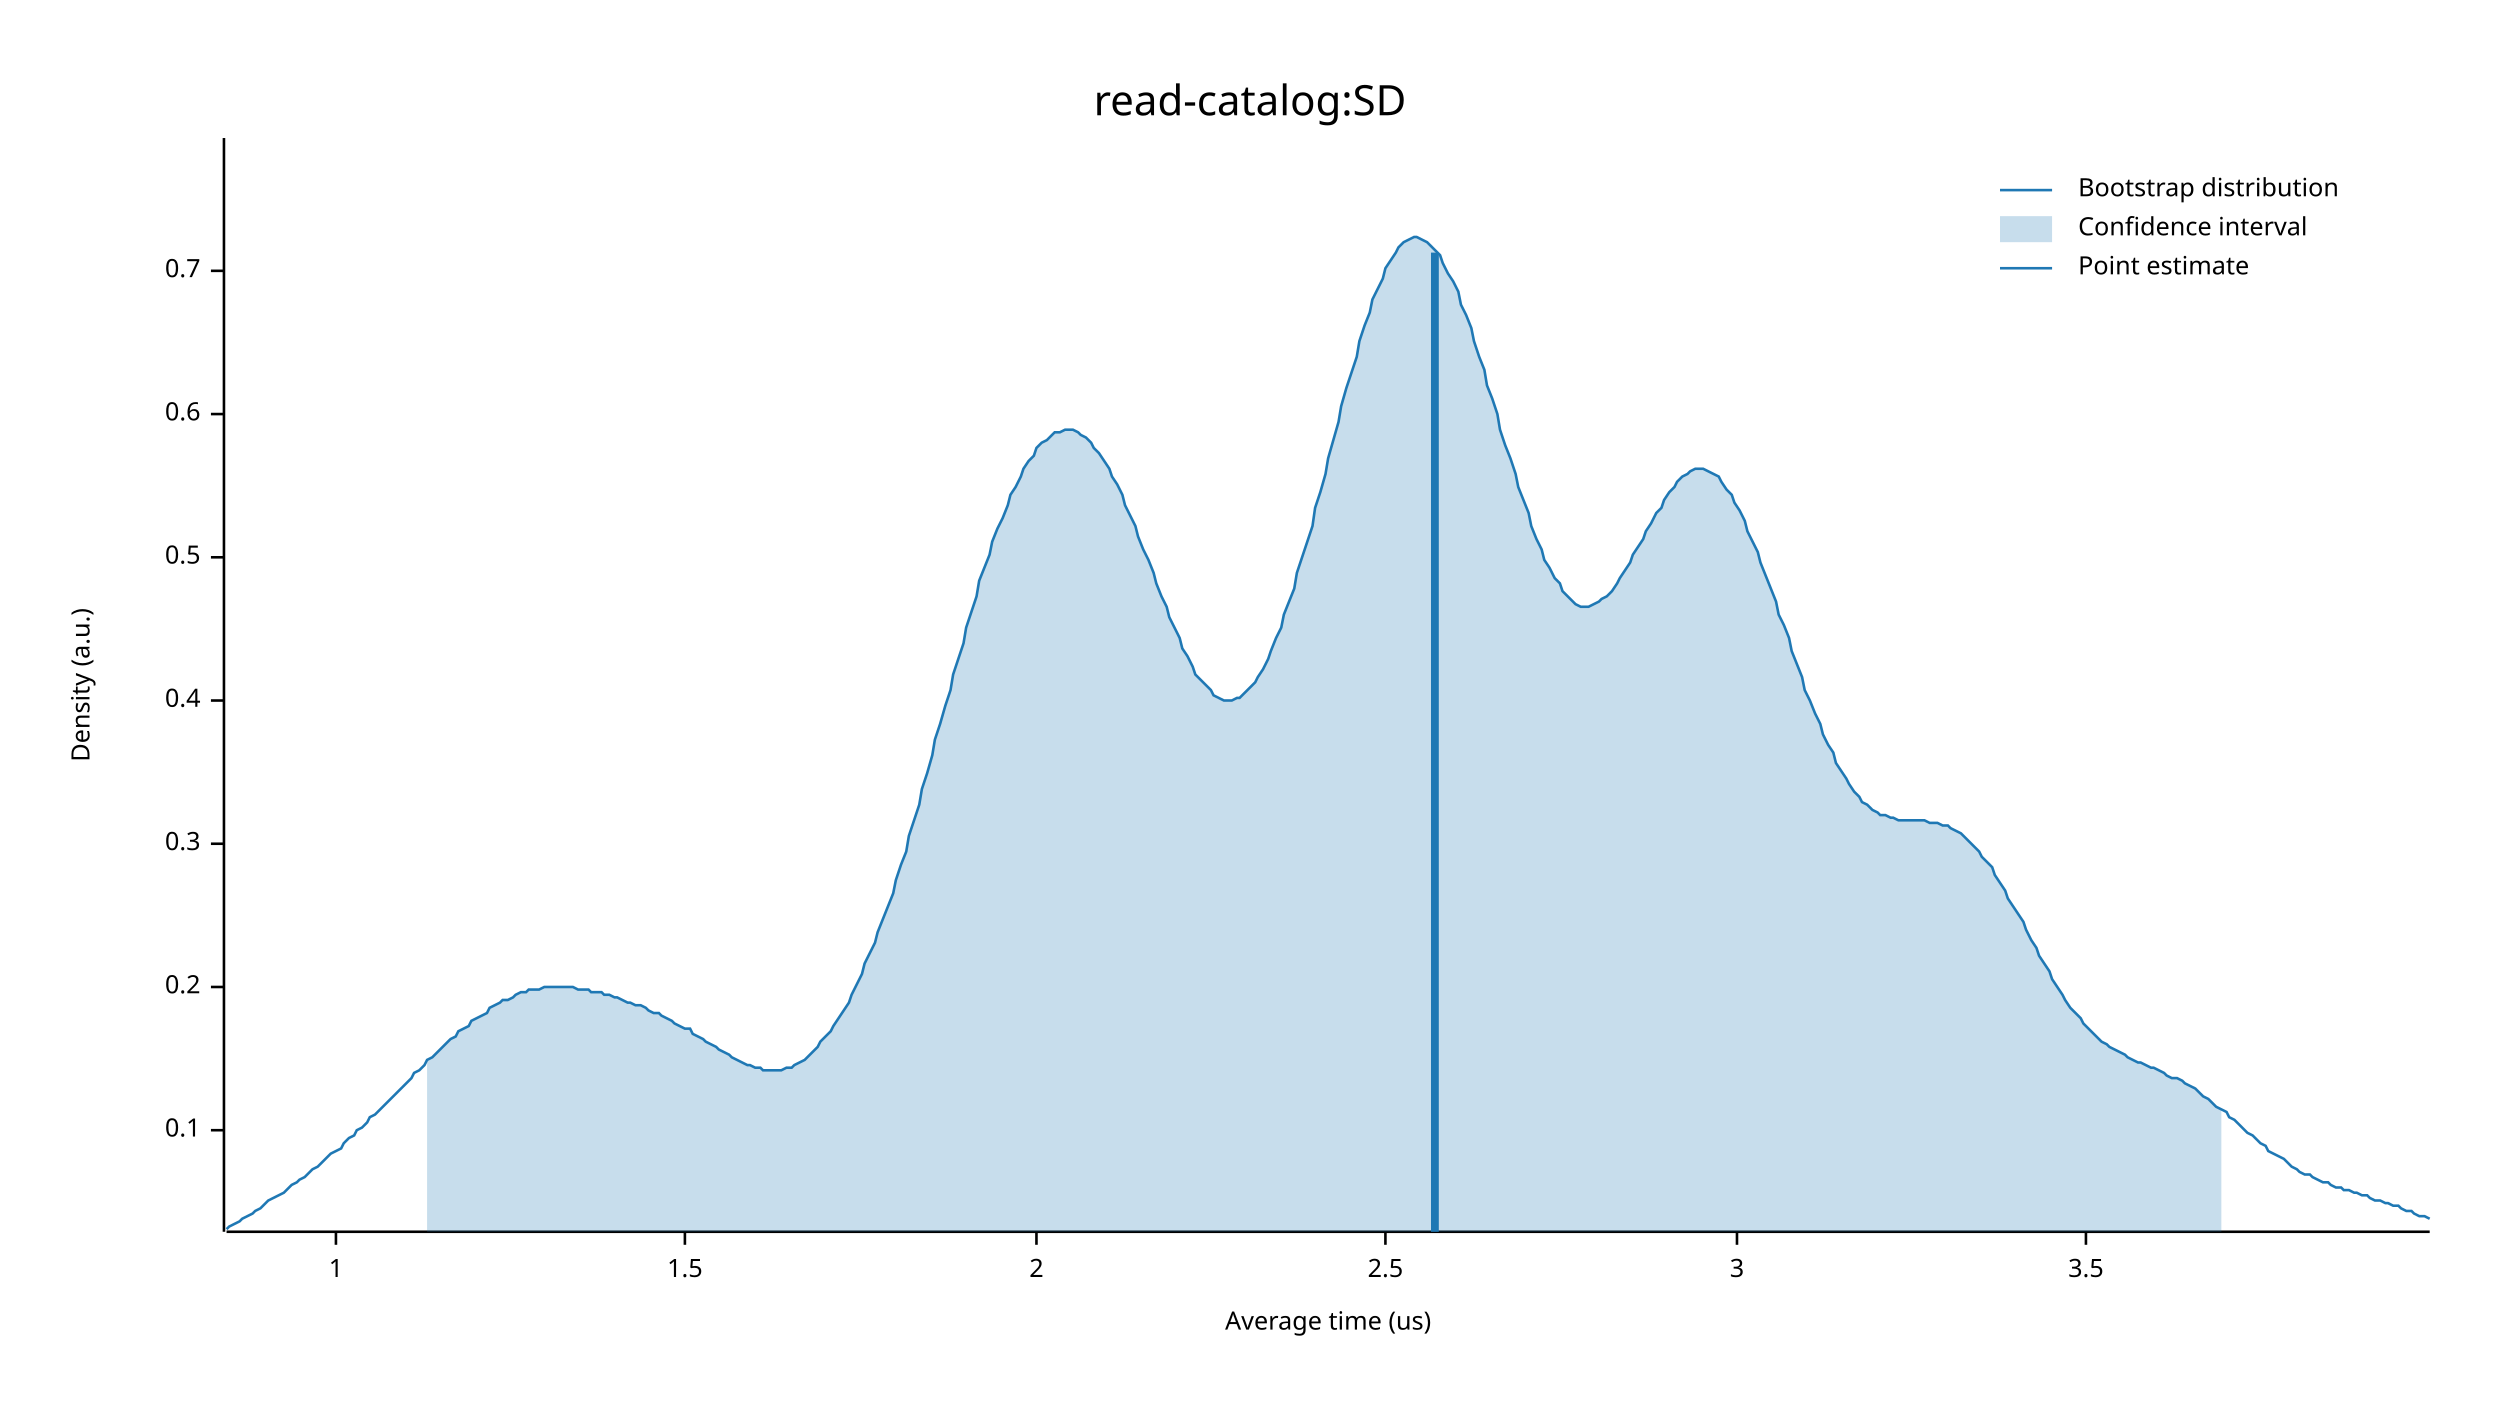
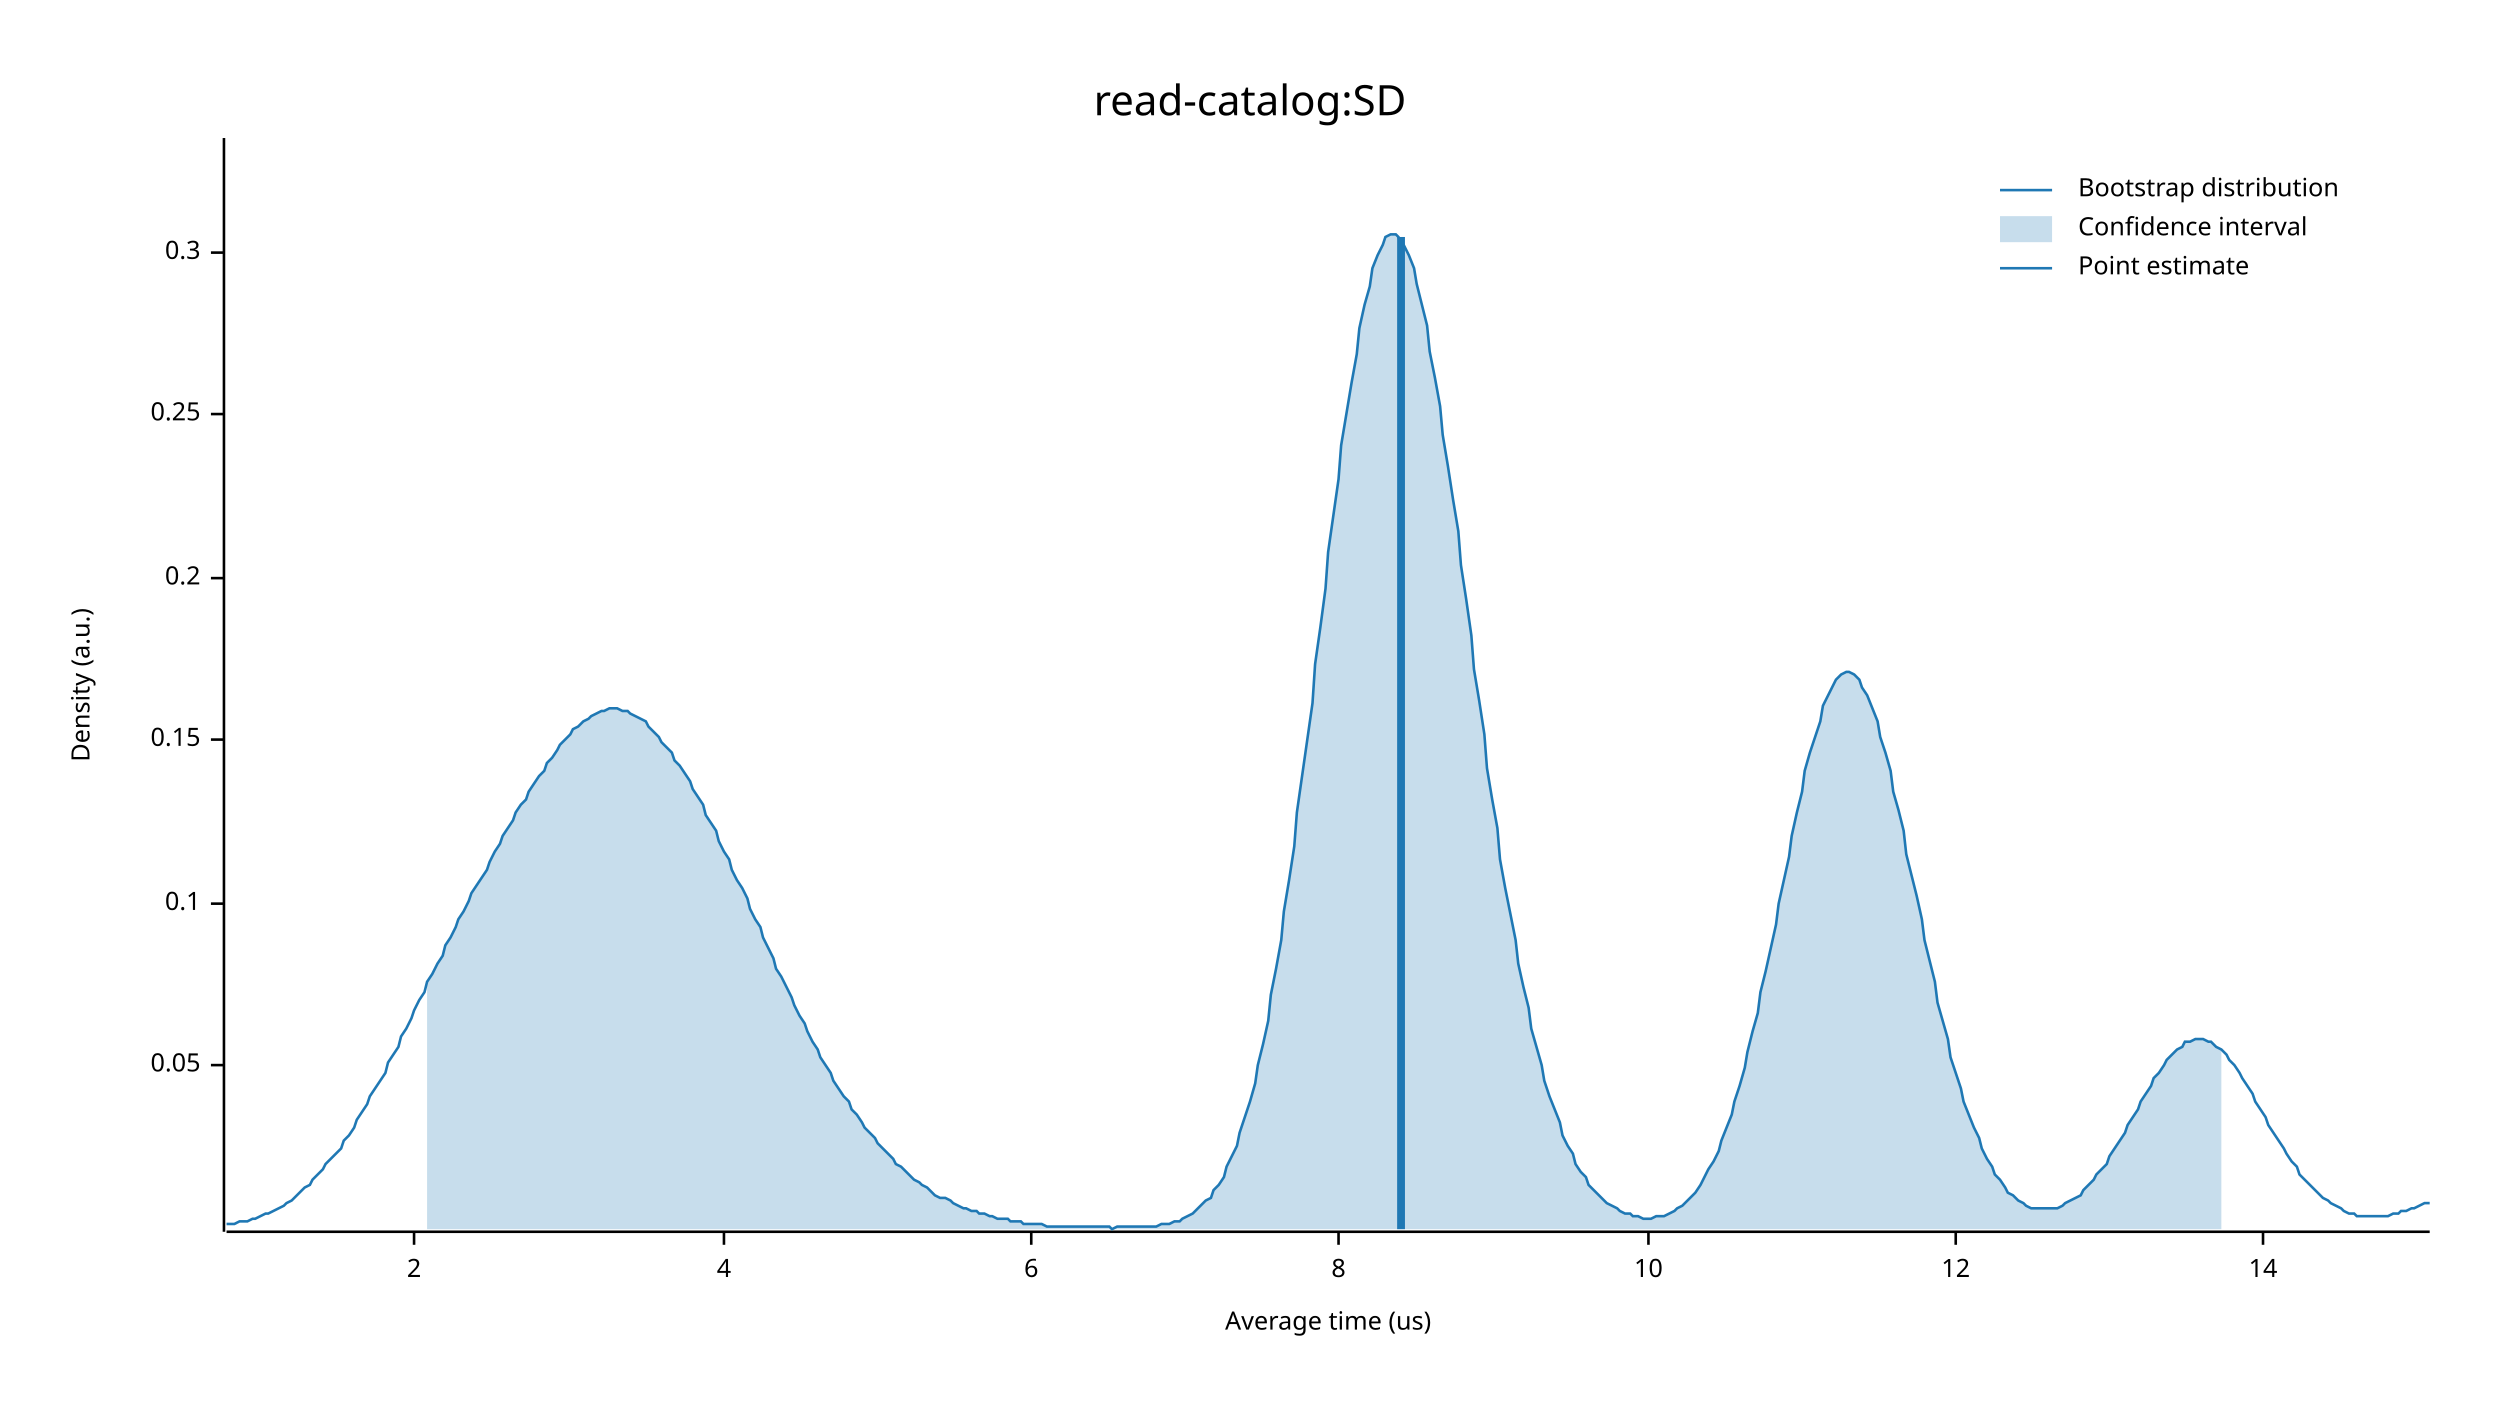
<svg xmlns="http://www.w3.org/2000/svg" width="960" height="540" viewBox="0 0 960 540">
  <text x="480" y="32" dy="0.76em" text-anchor="middle" font-family="sans-serif" font-size="16.129" opacity="1" fill="#000000">
read-catalog:SD
</text>
  <text x="27" y="263" dy="0.76em" text-anchor="middle" font-family="sans-serif" font-size="9.677" opacity="1" fill="#000000" transform="rotate(270, 27, 263)">
Density (a.u.)
</text>
  <text x="510" y="513" dy="-0.5ex" text-anchor="middle" font-family="sans-serif" font-size="9.677" opacity="1" fill="#000000">
Average time (us)
</text>
  <polyline fill="none" opacity="1" stroke="#000000" stroke-width="1" points="86,53 86,473 " />
-   <text x="77" y="434" dy="0.5ex" text-anchor="end" font-family="sans-serif" font-size="9.677" opacity="1" fill="#000000">
+   <text x="77" y="409" dy="0.5ex" text-anchor="end" font-family="sans-serif" font-size="9.677" opacity="1" fill="#000000">
+ 0.05
+ </text>
+   <polyline fill="none" opacity="1" stroke="#000000" stroke-width="1" points="81,409 86,409 " />
+   <text x="77" y="347" dy="0.5ex" text-anchor="end" font-family="sans-serif" font-size="9.677" opacity="1" fill="#000000">
0.1
</text>
-   <polyline fill="none" opacity="1" stroke="#000000" stroke-width="1" points="81,434 86,434 " />
-   <text x="77" y="379" dy="0.5ex" text-anchor="end" font-family="sans-serif" font-size="9.677" opacity="1" fill="#000000">
+   <polyline fill="none" opacity="1" stroke="#000000" stroke-width="1" points="81,347 86,347 " />
+   <text x="77" y="284" dy="0.5ex" text-anchor="end" font-family="sans-serif" font-size="9.677" opacity="1" fill="#000000">
+ 0.15
+ </text>
+   <polyline fill="none" opacity="1" stroke="#000000" stroke-width="1" points="81,284 86,284 " />
+   <text x="77" y="222" dy="0.5ex" text-anchor="end" font-family="sans-serif" font-size="9.677" opacity="1" fill="#000000">
0.2
</text>
-   <polyline fill="none" opacity="1" stroke="#000000" stroke-width="1" points="81,379 86,379 " />
-   <text x="77" y="324" dy="0.5ex" text-anchor="end" font-family="sans-serif" font-size="9.677" opacity="1" fill="#000000">
+   <polyline fill="none" opacity="1" stroke="#000000" stroke-width="1" points="81,222 86,222 " />
+   <text x="77" y="159" dy="0.5ex" text-anchor="end" font-family="sans-serif" font-size="9.677" opacity="1" fill="#000000">
+ 0.25
+ </text>
+   <polyline fill="none" opacity="1" stroke="#000000" stroke-width="1" points="81,159 86,159 " />
+   <text x="77" y="97" dy="0.5ex" text-anchor="end" font-family="sans-serif" font-size="9.677" opacity="1" fill="#000000">
0.3
</text>
-   <polyline fill="none" opacity="1" stroke="#000000" stroke-width="1" points="81,324 86,324 " />
-   <text x="77" y="269" dy="0.5ex" text-anchor="end" font-family="sans-serif" font-size="9.677" opacity="1" fill="#000000">
- 0.4
- </text>
-   <polyline fill="none" opacity="1" stroke="#000000" stroke-width="1" points="81,269 86,269 " />
-   <text x="77" y="214" dy="0.5ex" text-anchor="end" font-family="sans-serif" font-size="9.677" opacity="1" fill="#000000">
- 0.5
- </text>
-   <polyline fill="none" opacity="1" stroke="#000000" stroke-width="1" points="81,214 86,214 " />
-   <text x="77" y="159" dy="0.5ex" text-anchor="end" font-family="sans-serif" font-size="9.677" opacity="1" fill="#000000">
- 0.6
- </text>
-   <polyline fill="none" opacity="1" stroke="#000000" stroke-width="1" points="81,159 86,159 " />
-   <text x="77" y="104" dy="0.5ex" text-anchor="end" font-family="sans-serif" font-size="9.677" opacity="1" fill="#000000">
- 0.7
- </text>
-   <polyline fill="none" opacity="1" stroke="#000000" stroke-width="1" points="81,104 86,104 " />
+   <polyline fill="none" opacity="1" stroke="#000000" stroke-width="1" points="81,97 86,97 " />
  <polyline fill="none" opacity="1" stroke="#000000" stroke-width="1" points="87,473 933,473 " />
-   <text x="129" y="483" dy="0.76em" text-anchor="middle" font-family="sans-serif" font-size="9.677" opacity="1" fill="#000000">
- 1
- </text>
-   <polyline fill="none" opacity="1" stroke="#000000" stroke-width="1" points="129,473 129,478 " />
-   <text x="263" y="483" dy="0.76em" text-anchor="middle" font-family="sans-serif" font-size="9.677" opacity="1" fill="#000000">
- 1.5
- </text>
-   <polyline fill="none" opacity="1" stroke="#000000" stroke-width="1" points="263,473 263,478 " />
-   <text x="398" y="483" dy="0.76em" text-anchor="middle" font-family="sans-serif" font-size="9.677" opacity="1" fill="#000000">
+   <text x="159" y="483" dy="0.76em" text-anchor="middle" font-family="sans-serif" font-size="9.677" opacity="1" fill="#000000">
2
</text>
-   <polyline fill="none" opacity="1" stroke="#000000" stroke-width="1" points="398,473 398,478 " />
-   <text x="532" y="483" dy="0.76em" text-anchor="middle" font-family="sans-serif" font-size="9.677" opacity="1" fill="#000000">
- 2.5
+   <polyline fill="none" opacity="1" stroke="#000000" stroke-width="1" points="159,473 159,478 " />
+   <text x="278" y="483" dy="0.76em" text-anchor="middle" font-family="sans-serif" font-size="9.677" opacity="1" fill="#000000">
+ 4
</text>
-   <polyline fill="none" opacity="1" stroke="#000000" stroke-width="1" points="532,473 532,478 " />
-   <text x="667" y="483" dy="0.76em" text-anchor="middle" font-family="sans-serif" font-size="9.677" opacity="1" fill="#000000">
- 3
+   <polyline fill="none" opacity="1" stroke="#000000" stroke-width="1" points="278,473 278,478 " />
+   <text x="396" y="483" dy="0.76em" text-anchor="middle" font-family="sans-serif" font-size="9.677" opacity="1" fill="#000000">
+ 6
</text>
-   <polyline fill="none" opacity="1" stroke="#000000" stroke-width="1" points="667,473 667,478 " />
-   <text x="801" y="483" dy="0.76em" text-anchor="middle" font-family="sans-serif" font-size="9.677" opacity="1" fill="#000000">
- 3.5
+   <polyline fill="none" opacity="1" stroke="#000000" stroke-width="1" points="396,473 396,478 " />
+   <text x="514" y="483" dy="0.76em" text-anchor="middle" font-family="sans-serif" font-size="9.677" opacity="1" fill="#000000">
+ 8
</text>
-   <polyline fill="none" opacity="1" stroke="#000000" stroke-width="1" points="801,473 801,478 " />
-   <polyline fill="none" opacity="1" stroke="#1F78B4" stroke-width="1" points="87,472 88,471 90,470 92,469 93,468 95,467 97,466 98,465 100,464 102,462 103,461 105,460 107,459 109,458 110,457 112,455 114,454 115,453 117,452 119,450 120,449 122,448 124,446 125,445 127,443 129,442 131,441 132,439 134,437 136,436 137,434 139,433 141,431 142,429 144,428 146,426 148,424 149,423 151,421 153,419 154,418 156,416 158,414 159,412 161,411 163,409 164,407 166,406 168,404 170,402 171,401 173,399 175,398 176,396 178,395 180,394 181,392 183,391 185,390 187,389 188,387 190,386 192,385 193,384 195,384 197,383 198,382 200,381 202,381 203,380 205,380 207,380 209,379 210,379 212,379 214,379 215,379 217,379 219,379 220,379 222,380 224,380 226,380 227,381 229,381 231,381 232,382 234,382 236,383 237,383 239,384 241,385 242,385 244,386 246,386 248,387 249,388 251,389 253,389 254,390 256,391 258,392 259,393 261,394 263,395 265,395 266,397 268,398 270,399 271,400 273,401 275,402 276,403 278,404 280,405 281,406 283,407 285,408 287,409 288,409 290,410 292,410 293,411 295,411 297,411 298,411 300,411 302,410 304,410 305,409 307,408 309,407 310,406 312,404 314,402 315,400 317,398 319,396 320,394 322,391 324,388 326,385 327,382 329,378 331,374 332,370 334,366 336,362 337,358 339,353 341,348 343,343 344,338 346,332 348,327 349,321 351,315 353,309 354,303 356,297 358,290 359,284 361,278 363,271 365,265 366,259 368,253 370,247 371,241 373,235 375,229 376,223 378,218 380,213 381,208 383,203 385,199 387,194 388,190 390,187 392,183 393,180 395,177 397,175 398,172 400,170 402,169 404,167 405,166 407,166 409,165 410,165 412,165 414,166 415,167 417,168 419,170 420,172 422,174 424,177 426,180 427,183 429,186 431,190 432,194 434,198 436,202 437,206 439,211 441,215 443,220 444,224 446,229 448,233 449,237 451,241 453,245 454,249 456,252 458,256 459,259 461,261 463,263 465,265 466,267 468,268 470,269 471,269 473,269 475,268 476,268 478,266 480,264 482,262 483,260 485,257 487,253 488,250 490,245 492,241 493,236 495,231 497,226 498,220 500,214 502,208 504,202 505,195 507,189 509,182 510,176 512,169 514,162 515,156 517,149 519,143 521,137 522,131 524,125 526,120 527,115 529,111 531,107 532,103 534,100 536,97 537,95 539,93 541,92 543,91 544,91 546,92 548,93 549,94 551,96 553,98 554,101 556,105 558,108 560,112 561,117 563,121 565,126 566,131 568,137 570,142 571,148 573,153 575,159 576,165 578,171 580,176 582,182 583,187 585,192 587,197 588,202 590,207 592,211 593,215 595,218 597,222 599,224 600,227 602,229 604,231 605,232 607,233 609,233 610,233 612,232 614,231 615,230 617,229 619,227 621,224 622,222 624,219 626,216 627,213 629,210 631,207 632,204 634,201 636,197 638,195 639,192 641,189 643,187 644,185 646,183 648,182 649,181 651,180 653,180 654,180 656,181 658,182 660,183 661,185 663,188 665,190 666,193 668,196 670,200 671,204 673,208 675,212 676,216 678,221 680,226 682,231 683,236 685,240 687,245 688,250 690,255 692,260 693,265 695,269 697,274 699,278 700,282 702,286 704,289 705,293 707,296 709,299 710,301 712,304 714,306 715,308 717,309 719,311 721,312 722,313 724,313 726,314 727,314 729,315 731,315 732,315 734,315 736,315 738,315 739,315 741,316 743,316 744,316 746,317 748,317 749,318 751,319 753,320 754,321 756,323 758,325 760,327 761,329 763,331 765,333 766,336 768,339 770,342 771,345 773,348 775,351 777,354 778,357 780,361 782,364 783,367 785,370 787,373 788,376 790,379 792,382 793,384 795,387 797,389 799,391 800,393 802,395 804,397 805,398 807,400 809,401 810,402 812,403 814,404 816,405 817,406 819,407 821,408 822,408 824,409 826,410 827,410 829,411 831,412 832,413 834,414 836,414 838,415 839,416 841,417 843,418 844,419 846,421 848,422 849,423 851,425 853,426 855,427 856,429 858,430 860,432 861,433 863,435 865,436 866,437 868,439 870,440 871,442 873,443 875,444 877,445 878,446 880,448 882,449 883,450 885,451 887,451 888,452 890,453 892,454 894,454 895,455 897,456 899,456 900,457 902,457 904,458 905,458 907,459 909,459 910,460 912,461 914,461 916,462 917,462 919,463 921,463 922,464 924,465 926,465 927,466 929,467 931,467 933,468 " />
-   <polygon opacity="0.25" fill="#1F78B4" points="164,407 166,406 168,404 170,402 171,401 173,399 175,398 176,396 178,395 180,394 181,392 183,391 185,390 187,389 188,387 190,386 192,385 193,384 195,384 197,383 198,382 200,381 202,381 203,380 205,380 207,380 209,379 210,379 212,379 214,379 215,379 217,379 219,379 220,379 222,380 224,380 226,380 227,381 229,381 231,381 232,382 234,382 236,383 237,383 239,384 241,385 242,385 244,386 246,386 248,387 249,388 251,389 253,389 254,390 256,391 258,392 259,393 261,394 263,395 265,395 266,397 268,398 270,399 271,400 273,401 275,402 276,403 278,404 280,405 281,406 283,407 285,408 287,409 288,409 290,410 292,410 293,411 295,411 297,411 298,411 300,411 302,410 304,410 305,409 307,408 309,407 310,406 312,404 314,402 315,400 317,398 319,396 320,394 322,391 324,388 326,385 327,382 329,378 331,374 332,370 334,366 336,362 337,358 339,353 341,348 343,343 344,338 346,332 348,327 349,321 351,315 353,309 354,303 356,297 358,290 359,284 361,278 363,271 365,265 366,259 368,253 370,247 371,241 373,235 375,229 376,223 378,218 380,213 381,208 383,203 385,199 387,194 388,190 390,187 392,183 393,180 395,177 397,175 398,172 400,170 402,169 404,167 405,166 407,166 409,165 410,165 412,165 414,166 415,167 417,168 419,170 420,172 422,174 424,177 426,180 427,183 429,186 431,190 432,194 434,198 436,202 437,206 439,211 441,215 443,220 444,224 446,229 448,233 449,237 451,241 453,245 454,249 456,252 458,256 459,259 461,261 463,263 465,265 466,267 468,268 470,269 471,269 473,269 475,268 476,268 478,266 480,264 482,262 483,260 485,257 487,253 488,250 490,245 492,241 493,236 495,231 497,226 498,220 500,214 502,208 504,202 505,195 507,189 509,182 510,176 512,169 514,162 515,156 517,149 519,143 521,137 522,131 524,125 526,120 527,115 529,111 531,107 532,103 534,100 536,97 537,95 539,93 541,92 543,91 544,91 546,92 548,93 549,94 551,96 553,98 554,101 556,105 558,108 560,112 561,117 563,121 565,126 566,131 568,137 570,142 571,148 573,153 575,159 576,165 578,171 580,176 582,182 583,187 585,192 587,197 588,202 590,207 592,211 593,215 595,218 597,222 599,224 600,227 602,229 604,231 605,232 607,233 609,233 610,233 612,232 614,231 615,230 617,229 619,227 621,224 622,222 624,219 626,216 627,213 629,210 631,207 632,204 634,201 636,197 638,195 639,192 641,189 643,187 644,185 646,183 648,182 649,181 651,180 653,180 654,180 656,181 658,182 660,183 661,185 663,188 665,190 666,193 668,196 670,200 671,204 673,208 675,212 676,216 678,221 680,226 682,231 683,236 685,240 687,245 688,250 690,255 692,260 693,265 695,269 697,274 699,278 700,282 702,286 704,289 705,293 707,296 709,299 710,301 712,304 714,306 715,308 717,309 719,311 721,312 722,313 724,313 726,314 727,314 729,315 731,315 732,315 734,315 736,315 738,315 739,315 741,316 743,316 744,316 746,317 748,317 749,318 751,319 753,320 754,321 756,323 758,325 760,327 761,329 763,331 765,333 766,336 768,339 770,342 771,345 773,348 775,351 777,354 778,357 780,361 782,364 783,367 785,370 787,373 788,376 790,379 792,382 793,384 795,387 797,389 799,391 800,393 802,395 804,397 805,398 807,400 809,401 810,402 812,403 814,404 816,405 817,406 819,407 821,408 822,408 824,409 826,410 827,410 829,411 831,412 832,413 834,414 836,414 838,415 839,416 841,417 843,418 844,419 846,421 848,422 849,423 851,425 853,426 853,473 164,473 " />
-   <polyline fill="none" opacity="1" stroke="#1F78B4" stroke-width="3" points="551,473 551,97 " />
+   <polyline fill="none" opacity="1" stroke="#000000" stroke-width="1" points="514,473 514,478 " />
+   <text x="633" y="483" dy="0.76em" text-anchor="middle" font-family="sans-serif" font-size="9.677" opacity="1" fill="#000000">
+ 10
+ </text>
+   <polyline fill="none" opacity="1" stroke="#000000" stroke-width="1" points="633,473 633,478 " />
+   <text x="751" y="483" dy="0.76em" text-anchor="middle" font-family="sans-serif" font-size="9.677" opacity="1" fill="#000000">
+ 12
+ </text>
+   <polyline fill="none" opacity="1" stroke="#000000" stroke-width="1" points="751,473 751,478 " />
+   <text x="869" y="483" dy="0.76em" text-anchor="middle" font-family="sans-serif" font-size="9.677" opacity="1" fill="#000000">
+ 14
+ </text>
+   <polyline fill="none" opacity="1" stroke="#000000" stroke-width="1" points="869,473 869,478 " />
+   <polyline fill="none" opacity="1" stroke="#1F78B4" stroke-width="1" points="87,470 88,470 90,470 92,469 93,469 95,469 97,468 98,468 100,467 102,466 103,466 105,465 107,464 109,463 110,462 112,461 114,459 115,458 117,456 119,455 120,453 122,451 124,449 125,447 127,445 129,443 131,441 132,438 134,436 136,433 137,430 139,427 141,424 142,421 144,418 146,415 148,412 149,408 151,405 153,402 154,398 156,395 158,391 159,388 161,384 163,381 164,377 166,374 168,370 170,367 171,363 173,360 175,356 176,353 178,350 180,346 181,343 183,340 185,337 187,334 188,331 190,327 192,324 193,321 195,318 197,315 198,312 200,309 202,307 203,304 205,301 207,298 209,296 210,293 212,291 214,288 215,286 217,284 219,282 220,280 222,279 224,277 226,276 227,275 229,274 231,273 232,273 234,272 236,272 237,272 239,273 241,273 242,274 244,275 246,276 248,277 249,279 251,281 253,283 254,285 256,287 258,289 259,292 261,294 263,297 265,300 266,303 268,306 270,309 271,313 273,316 275,319 276,323 278,327 280,330 281,334 283,338 285,341 287,345 288,349 290,353 292,356 293,360 295,364 297,368 298,372 300,375 302,379 304,383 305,386 307,390 309,393 310,396 312,400 314,403 315,406 317,409 319,412 320,415 322,418 324,421 326,423 327,426 329,428 331,431 332,433 334,435 336,437 337,439 339,441 341,443 343,445 344,447 346,448 348,450 349,451 351,453 353,454 354,455 356,456 358,458 359,459 361,460 363,460 365,461 366,462 368,463 370,464 371,464 373,465 375,465 376,466 378,466 380,467 381,467 383,468 385,468 387,468 388,469 390,469 392,469 393,470 395,470 397,470 398,470 400,470 402,471 404,471 405,471 407,471 409,471 410,471 412,471 414,471 415,471 417,471 419,471 420,471 422,471 424,471 426,471 427,472 429,471 431,471 432,471 434,471 436,471 437,471 439,471 441,471 443,471 444,471 446,470 448,470 449,470 451,469 453,469 454,468 456,467 458,466 459,465 461,463 463,461 465,460 466,457 468,455 470,452 471,448 473,444 475,440 476,435 478,429 480,423 482,416 483,409 485,401 487,392 488,382 490,372 492,361 493,350 495,338 497,325 498,312 500,298 502,284 504,270 505,255 507,241 509,226 510,212 512,198 514,184 515,171 517,159 519,147 521,136 522,126 524,117 526,110 527,103 529,98 531,94 532,91 534,90 536,90 537,91 539,94 541,98 543,103 544,109 546,117 548,125 549,135 551,145 553,156 554,167 556,179 558,192 560,204 561,217 563,230 565,244 566,257 568,269 570,282 571,295 573,307 575,318 576,330 578,341 580,351 582,361 583,370 585,379 587,387 588,395 590,402 592,409 593,415 595,421 597,426 599,431 600,436 602,440 604,443 605,447 607,450 609,452 610,455 612,457 614,459 615,460 617,462 619,463 621,464 622,465 624,466 626,466 627,467 629,467 631,468 632,468 634,468 636,467 638,467 639,467 641,466 643,465 644,464 646,463 648,461 649,460 651,458 653,455 654,453 656,449 658,446 660,442 661,438 663,433 665,428 666,423 668,417 670,410 671,404 673,396 675,389 676,381 678,373 680,364 682,355 683,347 685,338 687,329 688,321 690,312 692,304 693,296 695,289 697,283 699,277 700,271 702,267 704,263 705,261 707,259 709,258 710,258 712,259 714,261 715,264 717,267 719,272 721,277 722,283 724,289 726,296 727,304 729,311 731,319 732,328 734,336 736,344 738,353 739,361 741,369 743,377 744,385 746,392 748,399 749,406 751,412 753,418 754,423 756,428 758,433 760,437 761,441 763,445 765,448 766,451 768,453 770,456 771,458 773,459 775,461 777,462 778,463 780,464 782,464 783,464 785,464 787,464 788,464 790,464 792,463 793,462 795,461 797,460 799,459 800,457 802,455 804,453 805,451 807,449 809,447 810,444 812,441 814,438 816,435 817,432 819,429 821,426 822,423 824,420 826,417 827,414 829,412 831,409 832,407 834,405 836,403 838,402 839,400 841,400 843,399 844,399 846,399 848,400 849,400 851,402 853,403 855,405 856,407 858,409 860,412 861,414 863,417 865,420 866,423 868,426 870,429 871,432 873,435 875,438 877,441 878,443 880,446 882,448 883,451 885,453 887,455 888,456 890,458 892,460 894,461 895,462 897,463 899,464 900,465 902,466 904,466 905,467 907,467 909,467 910,467 912,467 914,467 916,467 917,467 919,466 921,466 922,465 924,465 926,464 927,464 929,463 931,462 933,462 " />
+   <polygon opacity="0.25" fill="#1F78B4" points="164,377 166,374 168,370 170,367 171,363 173,360 175,356 176,353 178,350 180,346 181,343 183,340 185,337 187,334 188,331 190,327 192,324 193,321 195,318 197,315 198,312 200,309 202,307 203,304 205,301 207,298 209,296 210,293 212,291 214,288 215,286 217,284 219,282 220,280 222,279 224,277 226,276 227,275 229,274 231,273 232,273 234,272 236,272 237,272 239,273 241,273 242,274 244,275 246,276 248,277 249,279 251,281 253,283 254,285 256,287 258,289 259,292 261,294 263,297 265,300 266,303 268,306 270,309 271,313 273,316 275,319 276,323 278,327 280,330 281,334 283,338 285,341 287,345 288,349 290,353 292,356 293,360 295,364 297,368 298,372 300,375 302,379 304,383 305,386 307,390 309,393 310,396 312,400 314,403 315,406 317,409 319,412 320,415 322,418 324,421 326,423 327,426 329,428 331,431 332,433 334,435 336,437 337,439 339,441 341,443 343,445 344,447 346,448 348,450 349,451 351,453 353,454 354,455 356,456 358,458 359,459 361,460 363,460 365,461 366,462 368,463 370,464 371,464 373,465 375,465 376,466 378,466 380,467 381,467 383,468 385,468 387,468 388,469 390,469 392,469 393,470 395,470 397,470 398,470 400,470 402,471 404,471 405,471 407,471 409,471 410,471 412,471 414,471 415,471 417,471 419,471 420,471 422,471 424,471 426,471 427,472 429,471 431,471 432,471 434,471 436,471 437,471 439,471 441,471 443,471 444,471 446,470 448,470 449,470 451,469 453,469 454,468 456,467 458,466 459,465 461,463 463,461 465,460 466,457 468,455 470,452 471,448 473,444 475,440 476,435 478,429 480,423 482,416 483,409 485,401 487,392 488,382 490,372 492,361 493,350 495,338 497,325 498,312 500,298 502,284 504,270 505,255 507,241 509,226 510,212 512,198 514,184 515,171 517,159 519,147 521,136 522,126 524,117 526,110 527,103 529,98 531,94 532,91 534,90 536,90 537,91 539,94 541,98 543,103 544,109 546,117 548,125 549,135 551,145 553,156 554,167 556,179 558,192 560,204 561,217 563,230 565,244 566,257 568,269 570,282 571,295 573,307 575,318 576,330 578,341 580,351 582,361 583,370 585,379 587,387 588,395 590,402 592,409 593,415 595,421 597,426 599,431 600,436 602,440 604,443 605,447 607,450 609,452 610,455 612,457 614,459 615,460 617,462 619,463 621,464 622,465 624,466 626,466 627,467 629,467 631,468 632,468 634,468 636,467 638,467 639,467 641,466 643,465 644,464 646,463 648,461 649,460 651,458 653,455 654,453 656,449 658,446 660,442 661,438 663,433 665,428 666,423 668,417 670,410 671,404 673,396 675,389 676,381 678,373 680,364 682,355 683,347 685,338 687,329 688,321 690,312 692,304 693,296 695,289 697,283 699,277 700,271 702,267 704,263 705,261 707,259 709,258 710,258 712,259 714,261 715,264 717,267 719,272 721,277 722,283 724,289 726,296 727,304 729,311 731,319 732,328 734,336 736,344 738,353 739,361 741,369 743,377 744,385 746,392 748,399 749,406 751,412 753,418 754,423 756,428 758,433 760,437 761,441 763,445 765,448 766,451 768,453 770,456 771,458 773,459 775,461 777,462 778,463 780,464 782,464 783,464 785,464 787,464 788,464 790,464 792,463 793,462 795,461 797,460 799,459 800,457 802,455 804,453 805,451 807,449 809,447 810,444 812,441 814,438 816,435 817,432 819,429 821,426 822,423 824,420 826,417 827,414 829,412 831,409 832,407 834,405 836,403 838,402 839,400 841,400 843,399 844,399 846,399 848,400 849,400 851,402 853,403 853,472 164,472 " />
+   <polyline fill="none" opacity="1" stroke="#1F78B4" stroke-width="3" points="538,472 538,91 " />
  <text x="798" y="68" dy="0.76em" text-anchor="start" font-family="sans-serif" font-size="9.677" opacity="1" fill="#000000">
Bootstrap distribution
</text>
  <text x="798" y="83" dy="0.76em" text-anchor="start" font-family="sans-serif" font-size="9.677" opacity="1" fill="#000000">
Confidence interval
</text>
  <text x="798" y="98" dy="0.76em" text-anchor="start" font-family="sans-serif" font-size="9.677" opacity="1" fill="#000000">
Point estimate
</text>
  <polyline fill="none" opacity="1" stroke="#1F78B4" stroke-width="1" points="768,73 788,73 " />
  <rect x="768" y="83" width="20" height="10" opacity="0.25" fill="#1F78B4" stroke="none" />
  <polyline fill="none" opacity="1" stroke="#1F78B4" stroke-width="1" points="768,103 788,103 " />
</svg>
